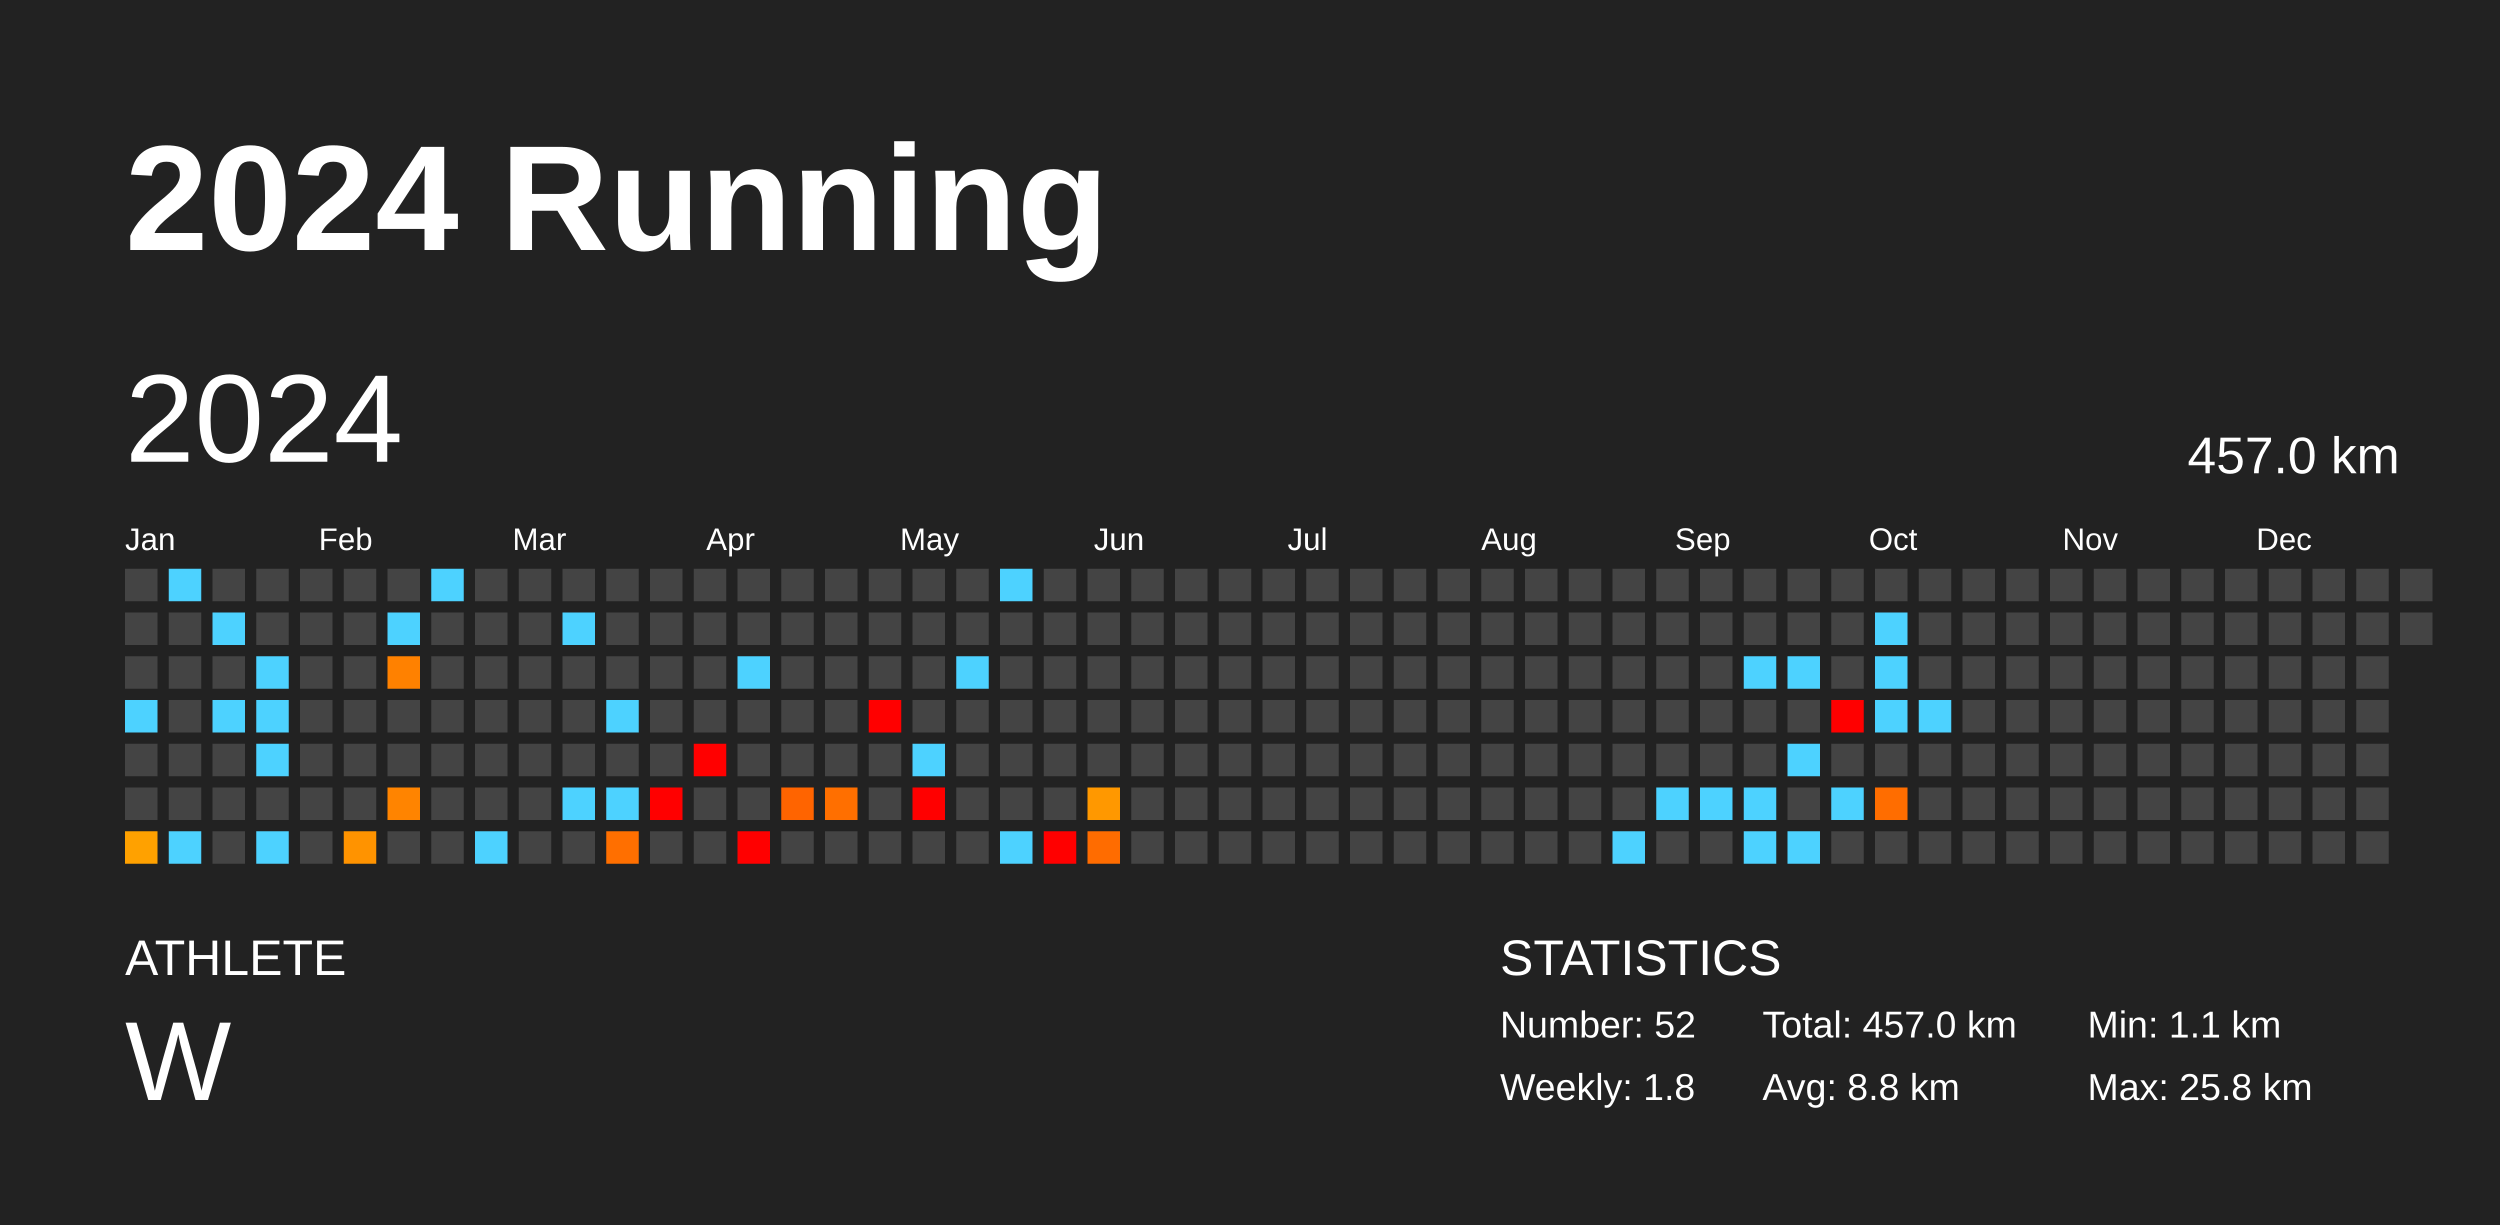
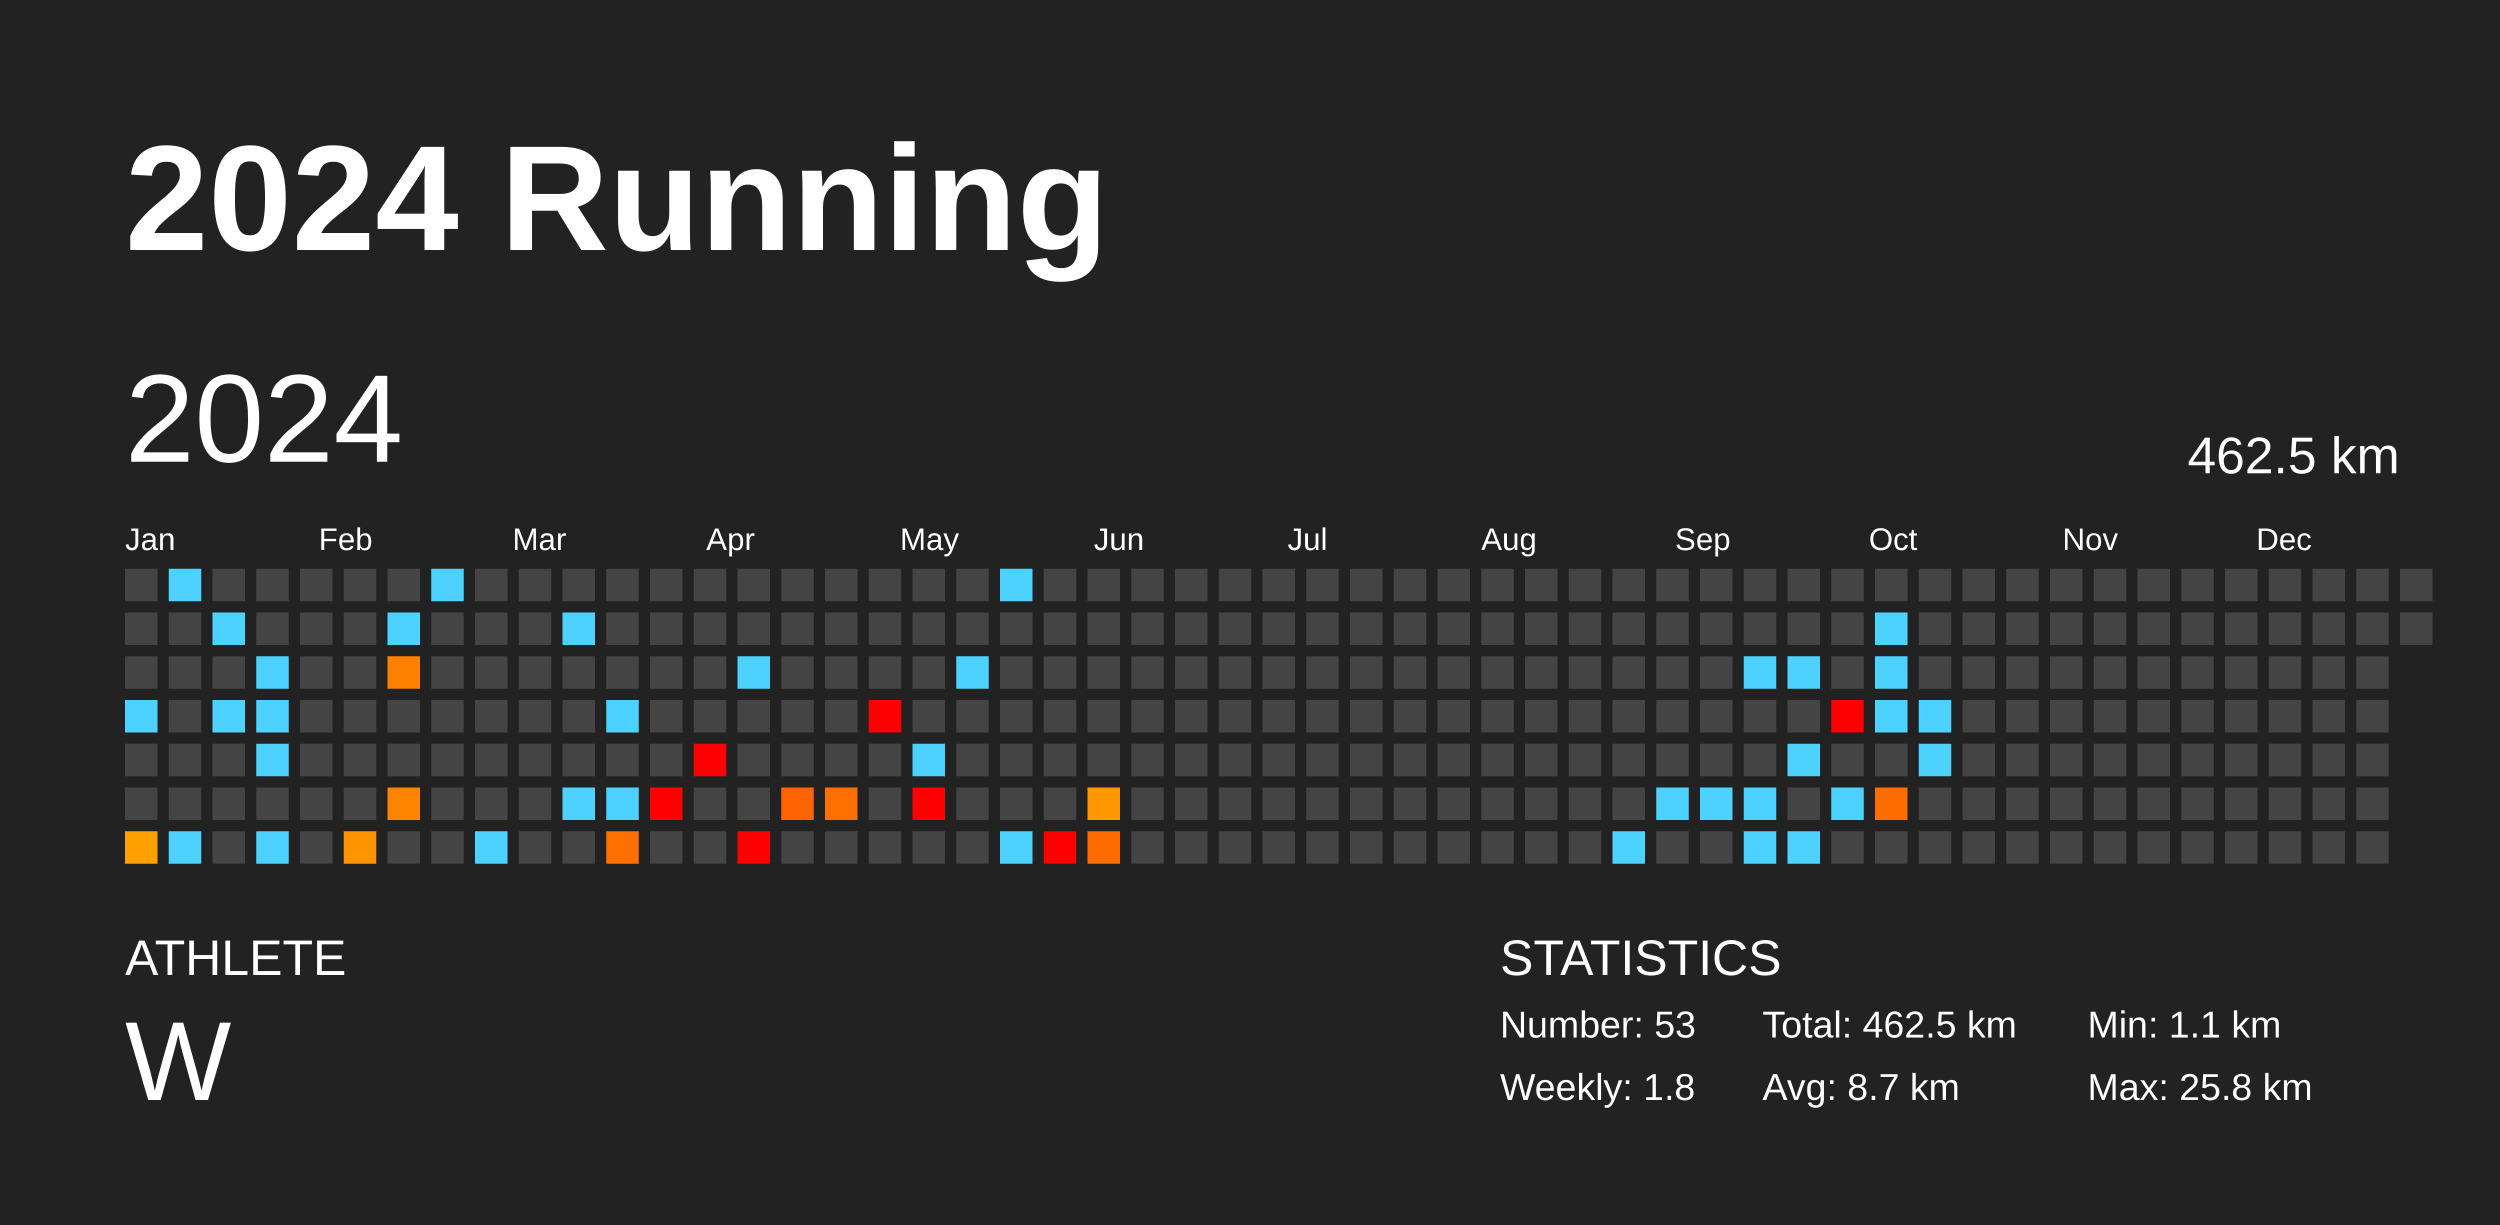
<svg xmlns="http://www.w3.org/2000/svg" baseProfile="full" height="98mm" version="1.1" viewBox="0,0,200,98" width="200mm">
  <defs />
  <rect fill="#222222" height="98" width="200" x="0" y="0" />
  <text fill="#FFFFFF" style="font-size:12px; font-family:Arial; font-weight:bold;" x="10" y="20">2024 Running</text>
  <text fill="#FFFFFF" style="font-size:4px; font-family:Arial" x="10" y="78">ATHLETE</text>
  <text fill="#FFFFFF" style="font-size:9px; font-family:Arial" x="10" y="88">W</text>
  <text fill="#FFFFFF" style="font-size:4px; font-family:Arial" x="120" y="78">STATISTICS</text>
-   <text fill="#FFFFFF" style="font-size:3px; font-family:Arial" x="120" y="83">Number: 52</text>
+   <text fill="#FFFFFF" style="font-size:3px; font-family:Arial" x="120" y="83">Number: 53</text>
  <text fill="#FFFFFF" style="font-size:3px; font-family:Arial" x="120" y="88">Weekly: 1.8</text>
-   <text fill="#FFFFFF" style="font-size:3px; font-family:Arial" x="141" y="83">Total: 457.0 km</text>
-   <text fill="#FFFFFF" style="font-size:3px; font-family:Arial" x="141" y="88">Avg: 8.8 km</text>
+   <text fill="#FFFFFF" style="font-size:3px; font-family:Arial" x="141" y="83">Total: 462.5 km</text>
+   <text fill="#FFFFFF" style="font-size:3px; font-family:Arial" x="141" y="88">Avg: 8.7 km</text>
  <text fill="#FFFFFF" style="font-size:3px; font-family:Arial" x="167" y="83">Min: 1.1 km</text>
  <text fill="#FFFFFF" style="font-size:3px; font-family:Arial" x="167" y="88">Max: 25.8 km</text>
  <text dominant-baseline="hanging" fill="#FFFFFF" style="font-size:10.0px; font-family:Arial;" x="10" y="30">2024</text>
-   <text dominant-baseline="hanging" fill="#FFFFFF" style="font-size:4.125px; font-family:Arial;" x="175" y="35">457.0 km</text>
+   <text dominant-baseline="hanging" fill="#FFFFFF" style="font-size:4.125px; font-family:Arial;" x="175" y="35">462.5 km</text>
  <text fill="#FFFFFF" style="font-size:2.5px; font-family:Arial" x="10.0" y="44">Jan</text>
  <text fill="#FFFFFF" style="font-size:2.5px; font-family:Arial" x="25.5" y="44">Feb</text>
  <text fill="#FFFFFF" style="font-size:2.5px; font-family:Arial" x="41.0" y="44">Mar</text>
  <text fill="#FFFFFF" style="font-size:2.5px; font-family:Arial" x="56.5" y="44">Apr</text>
  <text fill="#FFFFFF" style="font-size:2.5px; font-family:Arial" x="72.0" y="44">May</text>
  <text fill="#FFFFFF" style="font-size:2.5px; font-family:Arial" x="87.5" y="44">Jun</text>
  <text fill="#FFFFFF" style="font-size:2.5px; font-family:Arial" x="103.0" y="44">Jul</text>
  <text fill="#FFFFFF" style="font-size:2.5px; font-family:Arial" x="118.5" y="44">Aug</text>
  <text fill="#FFFFFF" style="font-size:2.5px; font-family:Arial" x="134.0" y="44">Sep</text>
  <text fill="#FFFFFF" style="font-size:2.5px; font-family:Arial" x="149.5" y="44">Oct</text>
  <text fill="#FFFFFF" style="font-size:2.5px; font-family:Arial" x="165.0" y="44">Nov</text>
  <text fill="#FFFFFF" style="font-size:2.5px; font-family:Arial" x="180.5" y="44">Dec</text>
  <rect fill="#444444" height="2.6" width="2.6" x="10.0" y="45.5" />
  <rect fill="#444444" height="2.6" width="2.6" x="10.0" y="49.0" />
  <rect fill="#444444" height="2.6" width="2.6" x="10.0" y="52.5" />
  <rect fill="#4dd2ff" height="2.6" width="2.6" x="10.0" y="56.0" />
  <rect fill="#444444" height="2.6" width="2.6" x="10.0" y="59.5" />
  <rect fill="#444444" height="2.6" width="2.6" x="10.0" y="63.0" />
  <rect fill="#ffa100" height="2.6" width="2.6" x="10.0" y="66.5" />
  <rect fill="#4dd2ff" height="2.6" width="2.6" x="13.5" y="45.5" />
  <rect fill="#444444" height="2.6" width="2.6" x="13.5" y="49.0" />
  <rect fill="#444444" height="2.6" width="2.6" x="13.5" y="52.5" />
  <rect fill="#444444" height="2.6" width="2.6" x="13.5" y="56.0" />
  <rect fill="#444444" height="2.6" width="2.6" x="13.5" y="59.5" />
  <rect fill="#444444" height="2.6" width="2.6" x="13.5" y="63.0" />
  <rect fill="#4dd2ff" height="2.6" width="2.6" x="13.5" y="66.5" />
  <rect fill="#444444" height="2.6" width="2.6" x="17.0" y="45.5" />
  <rect fill="#4dd2ff" height="2.6" width="2.6" x="17.0" y="49.0" />
  <rect fill="#444444" height="2.6" width="2.6" x="17.0" y="52.5" />
  <rect fill="#4dd2ff" height="2.6" width="2.6" x="17.0" y="56.0" />
  <rect fill="#444444" height="2.6" width="2.6" x="17.0" y="59.5" />
  <rect fill="#444444" height="2.6" width="2.6" x="17.0" y="63.0" />
  <rect fill="#444444" height="2.6" width="2.6" x="17.0" y="66.5" />
  <rect fill="#444444" height="2.6" width="2.6" x="20.5" y="45.5" />
  <rect fill="#444444" height="2.6" width="2.6" x="20.5" y="49.0" />
  <rect fill="#4dd2ff" height="2.6" width="2.6" x="20.5" y="52.5" />
  <rect fill="#4dd2ff" height="2.6" width="2.6" x="20.5" y="56.0" />
  <rect fill="#4dd2ff" height="2.6" width="2.6" x="20.5" y="59.5" />
  <rect fill="#444444" height="2.6" width="2.6" x="20.5" y="63.0" />
  <rect fill="#4dd2ff" height="2.6" width="2.6" x="20.5" y="66.5" />
  <rect fill="#444444" height="2.6" width="2.6" x="24.0" y="45.5" />
  <rect fill="#444444" height="2.6" width="2.6" x="24.0" y="49.0" />
  <rect fill="#444444" height="2.6" width="2.6" x="24.0" y="52.5" />
  <rect fill="#444444" height="2.6" width="2.6" x="24.0" y="56.0" />
  <rect fill="#444444" height="2.6" width="2.6" x="24.0" y="59.5" />
  <rect fill="#444444" height="2.6" width="2.6" x="24.0" y="63.0" />
  <rect fill="#444444" height="2.6" width="2.6" x="24.0" y="66.5" />
  <rect fill="#444444" height="2.6" width="2.6" x="27.5" y="45.5" />
  <rect fill="#444444" height="2.6" width="2.6" x="27.5" y="49.0" />
  <rect fill="#444444" height="2.6" width="2.6" x="27.5" y="52.5" />
  <rect fill="#444444" height="2.6" width="2.6" x="27.5" y="56.0" />
  <rect fill="#444444" height="2.6" width="2.6" x="27.5" y="59.5" />
  <rect fill="#444444" height="2.6" width="2.6" x="27.5" y="63.0" />
  <rect fill="#ff9300" height="2.6" width="2.6" x="27.5" y="66.5" />
  <rect fill="#444444" height="2.6" width="2.6" x="31.0" y="45.5" />
  <rect fill="#4dd2ff" height="2.6" width="2.6" x="31.0" y="49.0" />
  <rect fill="#ff8100" height="2.6" width="2.6" x="31.0" y="52.5" />
  <rect fill="#444444" height="2.6" width="2.6" x="31.0" y="56.0" />
  <rect fill="#444444" height="2.6" width="2.6" x="31.0" y="59.5" />
  <rect fill="#ff8400" height="2.6" width="2.6" x="31.0" y="63.0" />
  <rect fill="#444444" height="2.6" width="2.6" x="31.0" y="66.5" />
  <rect fill="#4dd2ff" height="2.6" width="2.6" x="34.5" y="45.5" />
  <rect fill="#444444" height="2.6" width="2.6" x="34.5" y="49.0" />
  <rect fill="#444444" height="2.6" width="2.6" x="34.5" y="52.5" />
  <rect fill="#444444" height="2.6" width="2.6" x="34.5" y="56.0" />
  <rect fill="#444444" height="2.6" width="2.6" x="34.5" y="59.5" />
  <rect fill="#444444" height="2.6" width="2.6" x="34.5" y="63.0" />
  <rect fill="#444444" height="2.6" width="2.6" x="34.5" y="66.5" />
  <rect fill="#444444" height="2.6" width="2.6" x="38.0" y="45.5" />
  <rect fill="#444444" height="2.6" width="2.6" x="38.0" y="49.0" />
  <rect fill="#444444" height="2.6" width="2.6" x="38.0" y="52.5" />
  <rect fill="#444444" height="2.6" width="2.6" x="38.0" y="56.0" />
  <rect fill="#444444" height="2.6" width="2.6" x="38.0" y="59.5" />
  <rect fill="#444444" height="2.6" width="2.6" x="38.0" y="63.0" />
  <rect fill="#4dd2ff" height="2.6" width="2.6" x="38.0" y="66.5" />
  <rect fill="#444444" height="2.6" width="2.6" x="41.5" y="45.5" />
  <rect fill="#444444" height="2.6" width="2.6" x="41.5" y="49.0" />
  <rect fill="#444444" height="2.6" width="2.6" x="41.5" y="52.5" />
  <rect fill="#444444" height="2.6" width="2.6" x="41.5" y="56.0" />
  <rect fill="#444444" height="2.6" width="2.6" x="41.5" y="59.5" />
  <rect fill="#444444" height="2.6" width="2.6" x="41.5" y="63.0" />
  <rect fill="#444444" height="2.6" width="2.6" x="41.5" y="66.5" />
  <rect fill="#444444" height="2.6" width="2.6" x="45.0" y="45.5" />
  <rect fill="#4dd2ff" height="2.6" width="2.6" x="45.0" y="49.0" />
  <rect fill="#444444" height="2.6" width="2.6" x="45.0" y="52.5" />
  <rect fill="#444444" height="2.6" width="2.6" x="45.0" y="56.0" />
  <rect fill="#444444" height="2.6" width="2.6" x="45.0" y="59.5" />
  <rect fill="#4dd2ff" height="2.6" width="2.6" x="45.0" y="63.0" />
  <rect fill="#444444" height="2.6" width="2.6" x="45.0" y="66.5" />
  <rect fill="#444444" height="2.6" width="2.6" x="48.5" y="45.5" />
  <rect fill="#444444" height="2.6" width="2.6" x="48.5" y="49.0" />
  <rect fill="#444444" height="2.6" width="2.6" x="48.5" y="52.5" />
  <rect fill="#4dd2ff" height="2.6" width="2.6" x="48.5" y="56.0" />
  <rect fill="#444444" height="2.6" width="2.6" x="48.5" y="59.5" />
  <rect fill="#4dd2ff" height="2.6" width="2.6" x="48.5" y="63.0" />
  <rect fill="#ff6f00" height="2.6" width="2.6" x="48.5" y="66.5" />
  <rect fill="#444444" height="2.6" width="2.6" x="52.0" y="45.5" />
  <rect fill="#444444" height="2.6" width="2.6" x="52.0" y="49.0" />
  <rect fill="#444444" height="2.6" width="2.6" x="52.0" y="52.5" />
  <rect fill="#444444" height="2.6" width="2.6" x="52.0" y="56.0" />
  <rect fill="#444444" height="2.6" width="2.6" x="52.0" y="59.5" />
  <rect fill="red" height="2.6" width="2.6" x="52.0" y="63.0" />
  <rect fill="#444444" height="2.6" width="2.6" x="52.0" y="66.5" />
  <rect fill="#444444" height="2.6" width="2.6" x="55.5" y="45.5" />
  <rect fill="#444444" height="2.6" width="2.6" x="55.5" y="49.0" />
  <rect fill="#444444" height="2.6" width="2.6" x="55.5" y="52.5" />
  <rect fill="#444444" height="2.6" width="2.6" x="55.5" y="56.0" />
  <rect fill="red" height="2.6" width="2.6" x="55.5" y="59.5" />
  <rect fill="#444444" height="2.6" width="2.6" x="55.5" y="63.0" />
  <rect fill="#444444" height="2.6" width="2.6" x="55.5" y="66.5" />
  <rect fill="#444444" height="2.6" width="2.6" x="59.0" y="45.5" />
  <rect fill="#444444" height="2.6" width="2.6" x="59.0" y="49.0" />
  <rect fill="#4dd2ff" height="2.6" width="2.6" x="59.0" y="52.5" />
  <rect fill="#444444" height="2.6" width="2.6" x="59.0" y="56.0" />
  <rect fill="#444444" height="2.6" width="2.6" x="59.0" y="59.5" />
  <rect fill="#444444" height="2.6" width="2.6" x="59.0" y="63.0" />
  <rect fill="red" height="2.6" width="2.6" x="59.0" y="66.5" />
  <rect fill="#444444" height="2.6" width="2.6" x="62.5" y="45.5" />
  <rect fill="#444444" height="2.6" width="2.6" x="62.5" y="49.0" />
  <rect fill="#444444" height="2.6" width="2.6" x="62.5" y="52.5" />
  <rect fill="#444444" height="2.6" width="2.6" x="62.5" y="56.0" />
  <rect fill="#444444" height="2.6" width="2.6" x="62.5" y="59.5" />
  <rect fill="#ff6400" height="2.6" width="2.6" x="62.5" y="63.0" />
  <rect fill="#444444" height="2.6" width="2.6" x="62.5" y="66.5" />
  <rect fill="#444444" height="2.6" width="2.6" x="66.0" y="45.5" />
  <rect fill="#444444" height="2.6" width="2.6" x="66.0" y="49.0" />
  <rect fill="#444444" height="2.6" width="2.6" x="66.0" y="52.5" />
  <rect fill="#444444" height="2.6" width="2.6" x="66.0" y="56.0" />
  <rect fill="#444444" height="2.6" width="2.6" x="66.0" y="59.5" />
  <rect fill="#ff6f00" height="2.6" width="2.6" x="66.0" y="63.0" />
  <rect fill="#444444" height="2.6" width="2.6" x="66.0" y="66.5" />
  <rect fill="#444444" height="2.6" width="2.6" x="69.5" y="45.5" />
  <rect fill="#444444" height="2.6" width="2.6" x="69.5" y="49.0" />
  <rect fill="#444444" height="2.6" width="2.6" x="69.5" y="52.5" />
  <rect fill="red" height="2.6" width="2.6" x="69.5" y="56.0" />
  <rect fill="#444444" height="2.6" width="2.6" x="69.5" y="59.5" />
  <rect fill="#444444" height="2.6" width="2.6" x="69.5" y="63.0" />
  <rect fill="#444444" height="2.6" width="2.6" x="69.5" y="66.5" />
  <rect fill="#444444" height="2.6" width="2.6" x="73.0" y="45.5" />
  <rect fill="#444444" height="2.6" width="2.6" x="73.0" y="49.0" />
  <rect fill="#444444" height="2.6" width="2.6" x="73.0" y="52.5" />
  <rect fill="#444444" height="2.6" width="2.6" x="73.0" y="56.0" />
  <rect fill="#4dd2ff" height="2.6" width="2.6" x="73.0" y="59.5" />
  <rect fill="red" height="2.6" width="2.6" x="73.0" y="63.0" />
  <rect fill="#444444" height="2.6" width="2.6" x="73.0" y="66.5" />
  <rect fill="#444444" height="2.6" width="2.6" x="76.5" y="45.5" />
  <rect fill="#444444" height="2.6" width="2.6" x="76.5" y="49.0" />
  <rect fill="#4dd2ff" height="2.6" width="2.6" x="76.5" y="52.5" />
  <rect fill="#444444" height="2.6" width="2.6" x="76.5" y="56.0" />
  <rect fill="#444444" height="2.6" width="2.6" x="76.5" y="59.5" />
  <rect fill="#444444" height="2.6" width="2.6" x="76.5" y="63.0" />
  <rect fill="#444444" height="2.6" width="2.6" x="76.5" y="66.5" />
  <rect fill="#4dd2ff" height="2.6" width="2.6" x="80.0" y="45.5" />
  <rect fill="#444444" height="2.6" width="2.6" x="80.0" y="49.0" />
  <rect fill="#444444" height="2.6" width="2.6" x="80.0" y="52.5" />
  <rect fill="#444444" height="2.6" width="2.6" x="80.0" y="56.0" />
  <rect fill="#444444" height="2.6" width="2.6" x="80.0" y="59.5" />
  <rect fill="#444444" height="2.6" width="2.6" x="80.0" y="63.0" />
  <rect fill="#4dd2ff" height="2.6" width="2.6" x="80.0" y="66.5" />
  <rect fill="#444444" height="2.6" width="2.6" x="83.5" y="45.5" />
  <rect fill="#444444" height="2.6" width="2.6" x="83.5" y="49.0" />
  <rect fill="#444444" height="2.6" width="2.6" x="83.5" y="52.5" />
  <rect fill="#444444" height="2.6" width="2.6" x="83.5" y="56.0" />
  <rect fill="#444444" height="2.6" width="2.6" x="83.5" y="59.5" />
  <rect fill="#444444" height="2.6" width="2.6" x="83.5" y="63.0" />
  <rect fill="red" height="2.6" width="2.6" x="83.5" y="66.5" />
  <rect fill="#444444" height="2.6" width="2.6" x="87.0" y="45.5" />
  <rect fill="#444444" height="2.6" width="2.6" x="87.0" y="49.0" />
  <rect fill="#444444" height="2.6" width="2.6" x="87.0" y="52.5" />
  <rect fill="#444444" height="2.6" width="2.6" x="87.0" y="56.0" />
  <rect fill="#444444" height="2.6" width="2.6" x="87.0" y="59.5" />
  <rect fill="#ff9800" height="2.6" width="2.6" x="87.0" y="63.0" />
  <rect fill="#ff6c00" height="2.6" width="2.6" x="87.0" y="66.5" />
  <rect fill="#444444" height="2.6" width="2.6" x="90.5" y="45.5" />
  <rect fill="#444444" height="2.6" width="2.6" x="90.5" y="49.0" />
  <rect fill="#444444" height="2.6" width="2.6" x="90.5" y="52.5" />
  <rect fill="#444444" height="2.6" width="2.6" x="90.5" y="56.0" />
  <rect fill="#444444" height="2.6" width="2.6" x="90.5" y="59.5" />
  <rect fill="#444444" height="2.6" width="2.6" x="90.5" y="63.0" />
  <rect fill="#444444" height="2.6" width="2.6" x="90.5" y="66.5" />
  <rect fill="#444444" height="2.6" width="2.6" x="94.0" y="45.5" />
  <rect fill="#444444" height="2.6" width="2.6" x="94.0" y="49.0" />
  <rect fill="#444444" height="2.6" width="2.6" x="94.0" y="52.5" />
  <rect fill="#444444" height="2.6" width="2.6" x="94.0" y="56.0" />
  <rect fill="#444444" height="2.6" width="2.6" x="94.0" y="59.5" />
  <rect fill="#444444" height="2.6" width="2.6" x="94.0" y="63.0" />
  <rect fill="#444444" height="2.6" width="2.6" x="94.0" y="66.5" />
  <rect fill="#444444" height="2.6" width="2.6" x="97.5" y="45.5" />
  <rect fill="#444444" height="2.6" width="2.6" x="97.5" y="49.0" />
  <rect fill="#444444" height="2.6" width="2.6" x="97.5" y="52.5" />
  <rect fill="#444444" height="2.6" width="2.6" x="97.5" y="56.0" />
  <rect fill="#444444" height="2.6" width="2.6" x="97.5" y="59.5" />
  <rect fill="#444444" height="2.6" width="2.6" x="97.5" y="63.0" />
  <rect fill="#444444" height="2.6" width="2.6" x="97.5" y="66.5" />
  <rect fill="#444444" height="2.6" width="2.6" x="101.0" y="45.5" />
  <rect fill="#444444" height="2.6" width="2.6" x="101.0" y="49.0" />
  <rect fill="#444444" height="2.6" width="2.6" x="101.0" y="52.5" />
  <rect fill="#444444" height="2.6" width="2.6" x="101.0" y="56.0" />
  <rect fill="#444444" height="2.6" width="2.6" x="101.0" y="59.5" />
  <rect fill="#444444" height="2.6" width="2.6" x="101.0" y="63.0" />
  <rect fill="#444444" height="2.6" width="2.6" x="101.0" y="66.5" />
  <rect fill="#444444" height="2.6" width="2.6" x="104.5" y="45.5" />
  <rect fill="#444444" height="2.6" width="2.6" x="104.5" y="49.0" />
  <rect fill="#444444" height="2.6" width="2.6" x="104.5" y="52.5" />
  <rect fill="#444444" height="2.6" width="2.6" x="104.5" y="56.0" />
  <rect fill="#444444" height="2.6" width="2.6" x="104.5" y="59.5" />
  <rect fill="#444444" height="2.6" width="2.6" x="104.5" y="63.0" />
  <rect fill="#444444" height="2.6" width="2.6" x="104.5" y="66.5" />
  <rect fill="#444444" height="2.6" width="2.6" x="108.0" y="45.5" />
  <rect fill="#444444" height="2.6" width="2.6" x="108.0" y="49.0" />
  <rect fill="#444444" height="2.6" width="2.6" x="108.0" y="52.5" />
  <rect fill="#444444" height="2.6" width="2.6" x="108.0" y="56.0" />
  <rect fill="#444444" height="2.6" width="2.6" x="108.0" y="59.5" />
  <rect fill="#444444" height="2.6" width="2.6" x="108.0" y="63.0" />
  <rect fill="#444444" height="2.6" width="2.6" x="108.0" y="66.5" />
  <rect fill="#444444" height="2.6" width="2.6" x="111.5" y="45.5" />
  <rect fill="#444444" height="2.6" width="2.6" x="111.5" y="49.0" />
  <rect fill="#444444" height="2.6" width="2.6" x="111.5" y="52.5" />
  <rect fill="#444444" height="2.6" width="2.6" x="111.5" y="56.0" />
  <rect fill="#444444" height="2.6" width="2.6" x="111.5" y="59.5" />
  <rect fill="#444444" height="2.6" width="2.6" x="111.5" y="63.0" />
  <rect fill="#444444" height="2.6" width="2.6" x="111.5" y="66.5" />
  <rect fill="#444444" height="2.6" width="2.6" x="115.0" y="45.5" />
  <rect fill="#444444" height="2.6" width="2.6" x="115.0" y="49.0" />
  <rect fill="#444444" height="2.6" width="2.6" x="115.0" y="52.5" />
  <rect fill="#444444" height="2.6" width="2.6" x="115.0" y="56.0" />
  <rect fill="#444444" height="2.6" width="2.6" x="115.0" y="59.5" />
  <rect fill="#444444" height="2.6" width="2.6" x="115.0" y="63.0" />
  <rect fill="#444444" height="2.6" width="2.6" x="115.0" y="66.5" />
  <rect fill="#444444" height="2.6" width="2.6" x="118.5" y="45.5" />
  <rect fill="#444444" height="2.6" width="2.6" x="118.5" y="49.0" />
  <rect fill="#444444" height="2.6" width="2.6" x="118.5" y="52.5" />
  <rect fill="#444444" height="2.6" width="2.6" x="118.5" y="56.0" />
  <rect fill="#444444" height="2.6" width="2.6" x="118.5" y="59.5" />
  <rect fill="#444444" height="2.6" width="2.6" x="118.5" y="63.0" />
  <rect fill="#444444" height="2.6" width="2.6" x="118.5" y="66.5" />
  <rect fill="#444444" height="2.6" width="2.6" x="122.0" y="45.5" />
  <rect fill="#444444" height="2.6" width="2.6" x="122.0" y="49.0" />
  <rect fill="#444444" height="2.6" width="2.6" x="122.0" y="52.5" />
  <rect fill="#444444" height="2.6" width="2.6" x="122.0" y="56.0" />
  <rect fill="#444444" height="2.6" width="2.6" x="122.0" y="59.5" />
  <rect fill="#444444" height="2.6" width="2.6" x="122.0" y="63.0" />
  <rect fill="#444444" height="2.6" width="2.6" x="122.0" y="66.5" />
  <rect fill="#444444" height="2.6" width="2.6" x="125.5" y="45.5" />
  <rect fill="#444444" height="2.6" width="2.6" x="125.5" y="49.0" />
  <rect fill="#444444" height="2.6" width="2.6" x="125.5" y="52.5" />
  <rect fill="#444444" height="2.6" width="2.6" x="125.5" y="56.0" />
  <rect fill="#444444" height="2.6" width="2.6" x="125.5" y="59.5" />
  <rect fill="#444444" height="2.6" width="2.6" x="125.5" y="63.0" />
  <rect fill="#444444" height="2.6" width="2.6" x="125.5" y="66.5" />
  <rect fill="#444444" height="2.6" width="2.6" x="129.0" y="45.5" />
  <rect fill="#444444" height="2.6" width="2.6" x="129.0" y="49.0" />
  <rect fill="#444444" height="2.6" width="2.6" x="129.0" y="52.5" />
  <rect fill="#444444" height="2.6" width="2.6" x="129.0" y="56.0" />
  <rect fill="#444444" height="2.6" width="2.6" x="129.0" y="59.5" />
  <rect fill="#444444" height="2.6" width="2.6" x="129.0" y="63.0" />
  <rect fill="#4dd2ff" height="2.6" width="2.6" x="129.0" y="66.5" />
  <rect fill="#444444" height="2.6" width="2.6" x="132.5" y="45.5" />
  <rect fill="#444444" height="2.6" width="2.6" x="132.5" y="49.0" />
  <rect fill="#444444" height="2.6" width="2.6" x="132.5" y="52.5" />
  <rect fill="#444444" height="2.6" width="2.6" x="132.5" y="56.0" />
  <rect fill="#444444" height="2.6" width="2.6" x="132.5" y="59.5" />
  <rect fill="#4dd2ff" height="2.6" width="2.6" x="132.5" y="63.0" />
  <rect fill="#444444" height="2.6" width="2.6" x="132.5" y="66.5" />
  <rect fill="#444444" height="2.6" width="2.6" x="136.0" y="45.5" />
  <rect fill="#444444" height="2.6" width="2.6" x="136.0" y="49.0" />
  <rect fill="#444444" height="2.6" width="2.6" x="136.0" y="52.5" />
  <rect fill="#444444" height="2.6" width="2.6" x="136.0" y="56.0" />
  <rect fill="#444444" height="2.6" width="2.6" x="136.0" y="59.5" />
  <rect fill="#4dd2ff" height="2.6" width="2.6" x="136.0" y="63.0" />
  <rect fill="#444444" height="2.6" width="2.6" x="136.0" y="66.5" />
  <rect fill="#444444" height="2.6" width="2.6" x="139.5" y="45.5" />
  <rect fill="#444444" height="2.6" width="2.6" x="139.5" y="49.0" />
  <rect fill="#4dd2ff" height="2.6" width="2.6" x="139.5" y="52.5" />
  <rect fill="#444444" height="2.6" width="2.6" x="139.5" y="56.0" />
  <rect fill="#444444" height="2.6" width="2.6" x="139.5" y="59.5" />
  <rect fill="#4dd2ff" height="2.6" width="2.6" x="139.5" y="63.0" />
  <rect fill="#4dd2ff" height="2.6" width="2.6" x="139.5" y="66.5" />
  <rect fill="#444444" height="2.6" width="2.6" x="143.0" y="45.5" />
  <rect fill="#444444" height="2.6" width="2.6" x="143.0" y="49.0" />
  <rect fill="#4dd2ff" height="2.6" width="2.6" x="143.0" y="52.5" />
  <rect fill="#444444" height="2.6" width="2.6" x="143.0" y="56.0" />
  <rect fill="#4dd2ff" height="2.6" width="2.6" x="143.0" y="59.5" />
  <rect fill="#444444" height="2.6" width="2.6" x="143.0" y="63.0" />
  <rect fill="#4dd2ff" height="2.6" width="2.6" x="143.0" y="66.5" />
  <rect fill="#444444" height="2.6" width="2.6" x="146.5" y="45.5" />
  <rect fill="#444444" height="2.6" width="2.6" x="146.5" y="49.0" />
  <rect fill="#444444" height="2.6" width="2.6" x="146.5" y="52.5" />
  <rect fill="red" height="2.6" width="2.6" x="146.5" y="56.0" />
  <rect fill="#444444" height="2.6" width="2.6" x="146.5" y="59.5" />
  <rect fill="#4dd2ff" height="2.6" width="2.6" x="146.5" y="63.0" />
  <rect fill="#444444" height="2.6" width="2.6" x="146.5" y="66.5" />
  <rect fill="#444444" height="2.6" width="2.6" x="150.0" y="45.5" />
  <rect fill="#4dd2ff" height="2.6" width="2.6" x="150.0" y="49.0" />
  <rect fill="#4dd2ff" height="2.6" width="2.6" x="150.0" y="52.5" />
  <rect fill="#4dd2ff" height="2.6" width="2.6" x="150.0" y="56.0" />
  <rect fill="#444444" height="2.6" width="2.6" x="150.0" y="59.5" />
  <rect fill="#ff6d00" height="2.6" width="2.6" x="150.0" y="63.0" />
  <rect fill="#444444" height="2.6" width="2.6" x="150.0" y="66.5" />
  <rect fill="#444444" height="2.6" width="2.6" x="153.5" y="45.5" />
  <rect fill="#444444" height="2.6" width="2.6" x="153.5" y="49.0" />
  <rect fill="#444444" height="2.6" width="2.6" x="153.5" y="52.5" />
  <rect fill="#4dd2ff" height="2.6" width="2.6" x="153.5" y="56.0" />
-   <rect fill="#444444" height="2.6" width="2.6" x="153.5" y="59.5" />
+   <rect fill="#4dd2ff" height="2.6" width="2.6" x="153.5" y="59.5" />
  <rect fill="#444444" height="2.6" width="2.6" x="153.5" y="63.0" />
  <rect fill="#444444" height="2.6" width="2.6" x="153.5" y="66.5" />
  <rect fill="#444444" height="2.6" width="2.6" x="157.0" y="45.5" />
  <rect fill="#444444" height="2.6" width="2.6" x="157.0" y="49.0" />
  <rect fill="#444444" height="2.6" width="2.6" x="157.0" y="52.5" />
  <rect fill="#444444" height="2.6" width="2.6" x="157.0" y="56.0" />
  <rect fill="#444444" height="2.6" width="2.6" x="157.0" y="59.5" />
  <rect fill="#444444" height="2.6" width="2.6" x="157.0" y="63.0" />
  <rect fill="#444444" height="2.6" width="2.6" x="157.0" y="66.5" />
  <rect fill="#444444" height="2.6" width="2.6" x="160.5" y="45.5" />
  <rect fill="#444444" height="2.6" width="2.6" x="160.5" y="49.0" />
  <rect fill="#444444" height="2.6" width="2.6" x="160.5" y="52.5" />
  <rect fill="#444444" height="2.6" width="2.6" x="160.5" y="56.0" />
  <rect fill="#444444" height="2.6" width="2.6" x="160.5" y="59.5" />
  <rect fill="#444444" height="2.6" width="2.6" x="160.5" y="63.0" />
  <rect fill="#444444" height="2.6" width="2.6" x="160.5" y="66.5" />
  <rect fill="#444444" height="2.6" width="2.6" x="164.0" y="45.5" />
  <rect fill="#444444" height="2.6" width="2.6" x="164.0" y="49.0" />
  <rect fill="#444444" height="2.6" width="2.6" x="164.0" y="52.5" />
  <rect fill="#444444" height="2.6" width="2.6" x="164.0" y="56.0" />
  <rect fill="#444444" height="2.6" width="2.6" x="164.0" y="59.5" />
  <rect fill="#444444" height="2.6" width="2.6" x="164.0" y="63.0" />
  <rect fill="#444444" height="2.6" width="2.6" x="164.0" y="66.5" />
  <rect fill="#444444" height="2.6" width="2.6" x="167.5" y="45.5" />
  <rect fill="#444444" height="2.6" width="2.6" x="167.5" y="49.0" />
  <rect fill="#444444" height="2.6" width="2.6" x="167.5" y="52.5" />
  <rect fill="#444444" height="2.6" width="2.6" x="167.5" y="56.0" />
  <rect fill="#444444" height="2.6" width="2.6" x="167.5" y="59.5" />
  <rect fill="#444444" height="2.6" width="2.6" x="167.5" y="63.0" />
  <rect fill="#444444" height="2.6" width="2.6" x="167.5" y="66.5" />
  <rect fill="#444444" height="2.6" width="2.6" x="171.0" y="45.5" />
  <rect fill="#444444" height="2.6" width="2.6" x="171.0" y="49.0" />
  <rect fill="#444444" height="2.6" width="2.6" x="171.0" y="52.5" />
  <rect fill="#444444" height="2.6" width="2.6" x="171.0" y="56.0" />
  <rect fill="#444444" height="2.6" width="2.6" x="171.0" y="59.5" />
  <rect fill="#444444" height="2.6" width="2.6" x="171.0" y="63.0" />
  <rect fill="#444444" height="2.6" width="2.6" x="171.0" y="66.5" />
  <rect fill="#444444" height="2.6" width="2.6" x="174.5" y="45.5" />
  <rect fill="#444444" height="2.6" width="2.6" x="174.5" y="49.0" />
  <rect fill="#444444" height="2.6" width="2.6" x="174.5" y="52.5" />
  <rect fill="#444444" height="2.6" width="2.6" x="174.5" y="56.0" />
  <rect fill="#444444" height="2.6" width="2.6" x="174.5" y="59.5" />
  <rect fill="#444444" height="2.6" width="2.6" x="174.5" y="63.0" />
  <rect fill="#444444" height="2.6" width="2.6" x="174.5" y="66.5" />
  <rect fill="#444444" height="2.6" width="2.6" x="178.0" y="45.5" />
  <rect fill="#444444" height="2.6" width="2.6" x="178.0" y="49.0" />
  <rect fill="#444444" height="2.6" width="2.6" x="178.0" y="52.5" />
  <rect fill="#444444" height="2.6" width="2.6" x="178.0" y="56.0" />
  <rect fill="#444444" height="2.6" width="2.6" x="178.0" y="59.5" />
  <rect fill="#444444" height="2.6" width="2.6" x="178.0" y="63.0" />
  <rect fill="#444444" height="2.6" width="2.6" x="178.0" y="66.5" />
  <rect fill="#444444" height="2.6" width="2.6" x="181.5" y="45.5" />
  <rect fill="#444444" height="2.6" width="2.6" x="181.5" y="49.0" />
  <rect fill="#444444" height="2.6" width="2.6" x="181.5" y="52.5" />
  <rect fill="#444444" height="2.6" width="2.6" x="181.5" y="56.0" />
  <rect fill="#444444" height="2.6" width="2.6" x="181.5" y="59.5" />
  <rect fill="#444444" height="2.6" width="2.6" x="181.5" y="63.0" />
  <rect fill="#444444" height="2.6" width="2.6" x="181.5" y="66.5" />
  <rect fill="#444444" height="2.6" width="2.6" x="185.0" y="45.5" />
  <rect fill="#444444" height="2.6" width="2.6" x="185.0" y="49.0" />
  <rect fill="#444444" height="2.6" width="2.6" x="185.0" y="52.5" />
  <rect fill="#444444" height="2.6" width="2.6" x="185.0" y="56.0" />
  <rect fill="#444444" height="2.6" width="2.6" x="185.0" y="59.5" />
  <rect fill="#444444" height="2.6" width="2.6" x="185.0" y="63.0" />
  <rect fill="#444444" height="2.6" width="2.6" x="185.0" y="66.5" />
  <rect fill="#444444" height="2.6" width="2.6" x="188.5" y="45.5" />
  <rect fill="#444444" height="2.6" width="2.6" x="188.5" y="49.0" />
  <rect fill="#444444" height="2.6" width="2.6" x="188.5" y="52.5" />
  <rect fill="#444444" height="2.6" width="2.6" x="188.5" y="56.0" />
  <rect fill="#444444" height="2.6" width="2.6" x="188.5" y="59.5" />
  <rect fill="#444444" height="2.6" width="2.6" x="188.5" y="63.0" />
  <rect fill="#444444" height="2.6" width="2.6" x="188.5" y="66.5" />
  <rect fill="#444444" height="2.6" width="2.6" x="192.0" y="45.5" />
  <rect fill="#444444" height="2.6" width="2.6" x="192.0" y="49.0" />
</svg>
